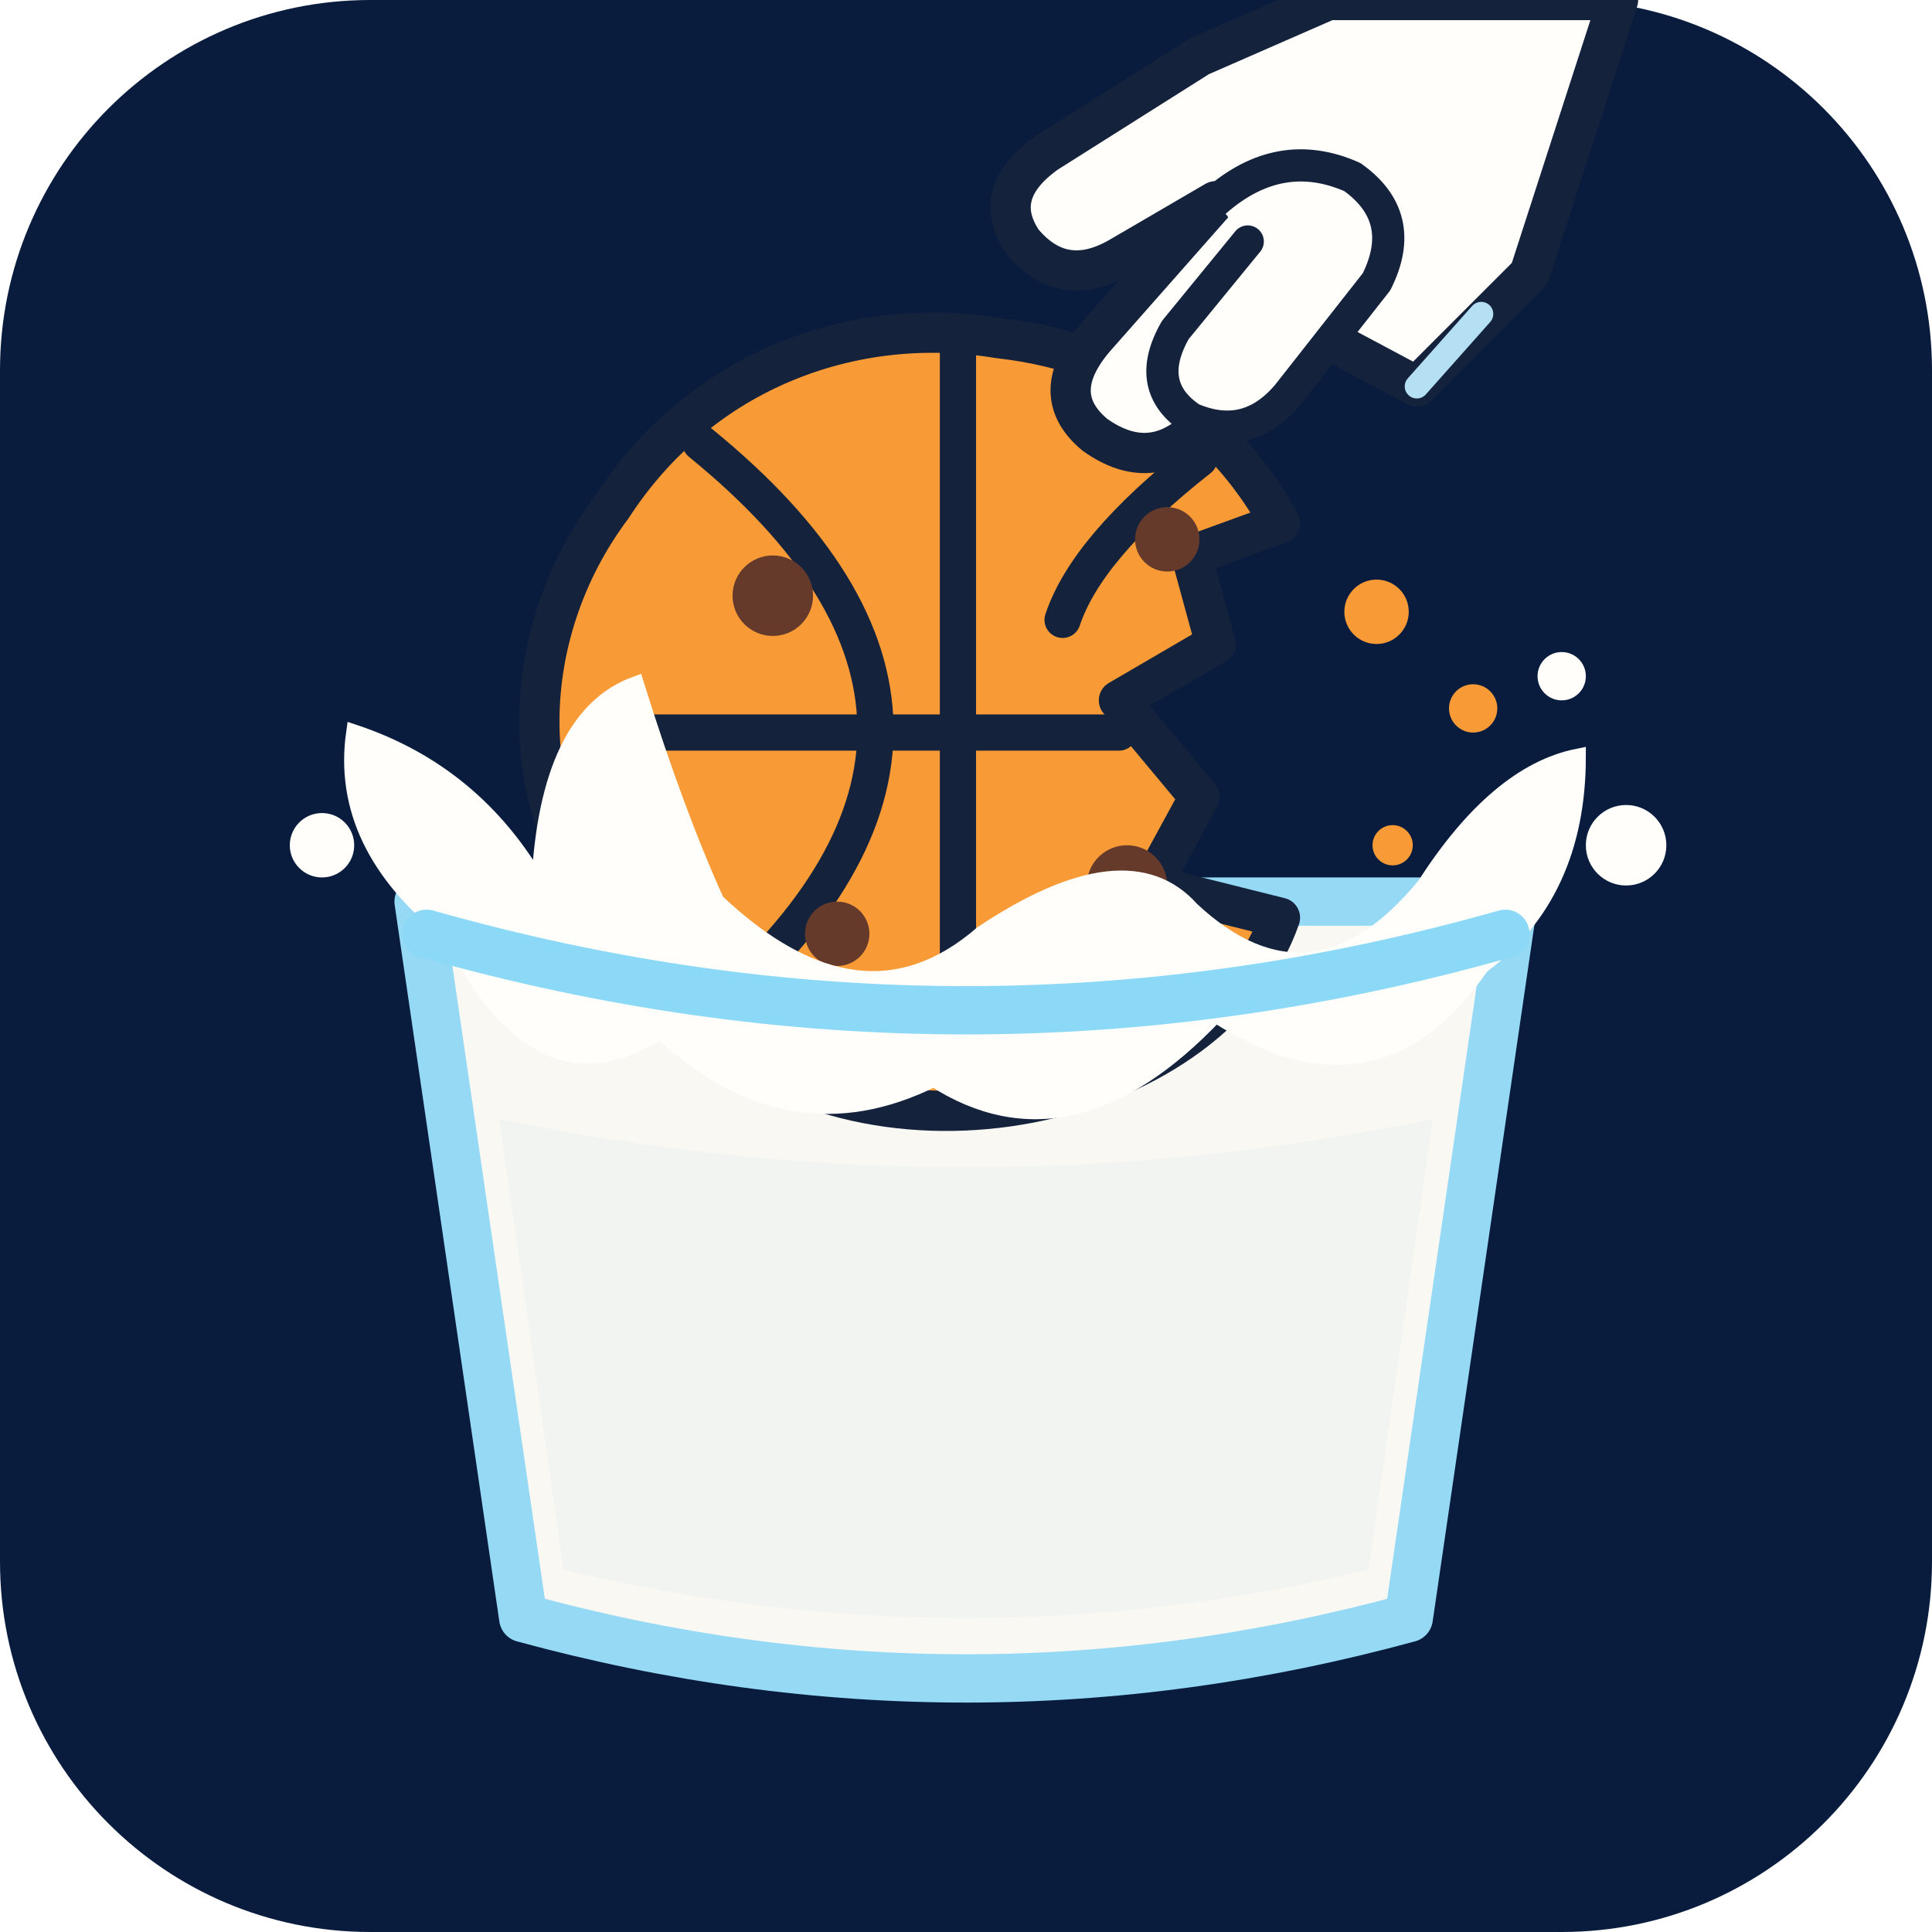
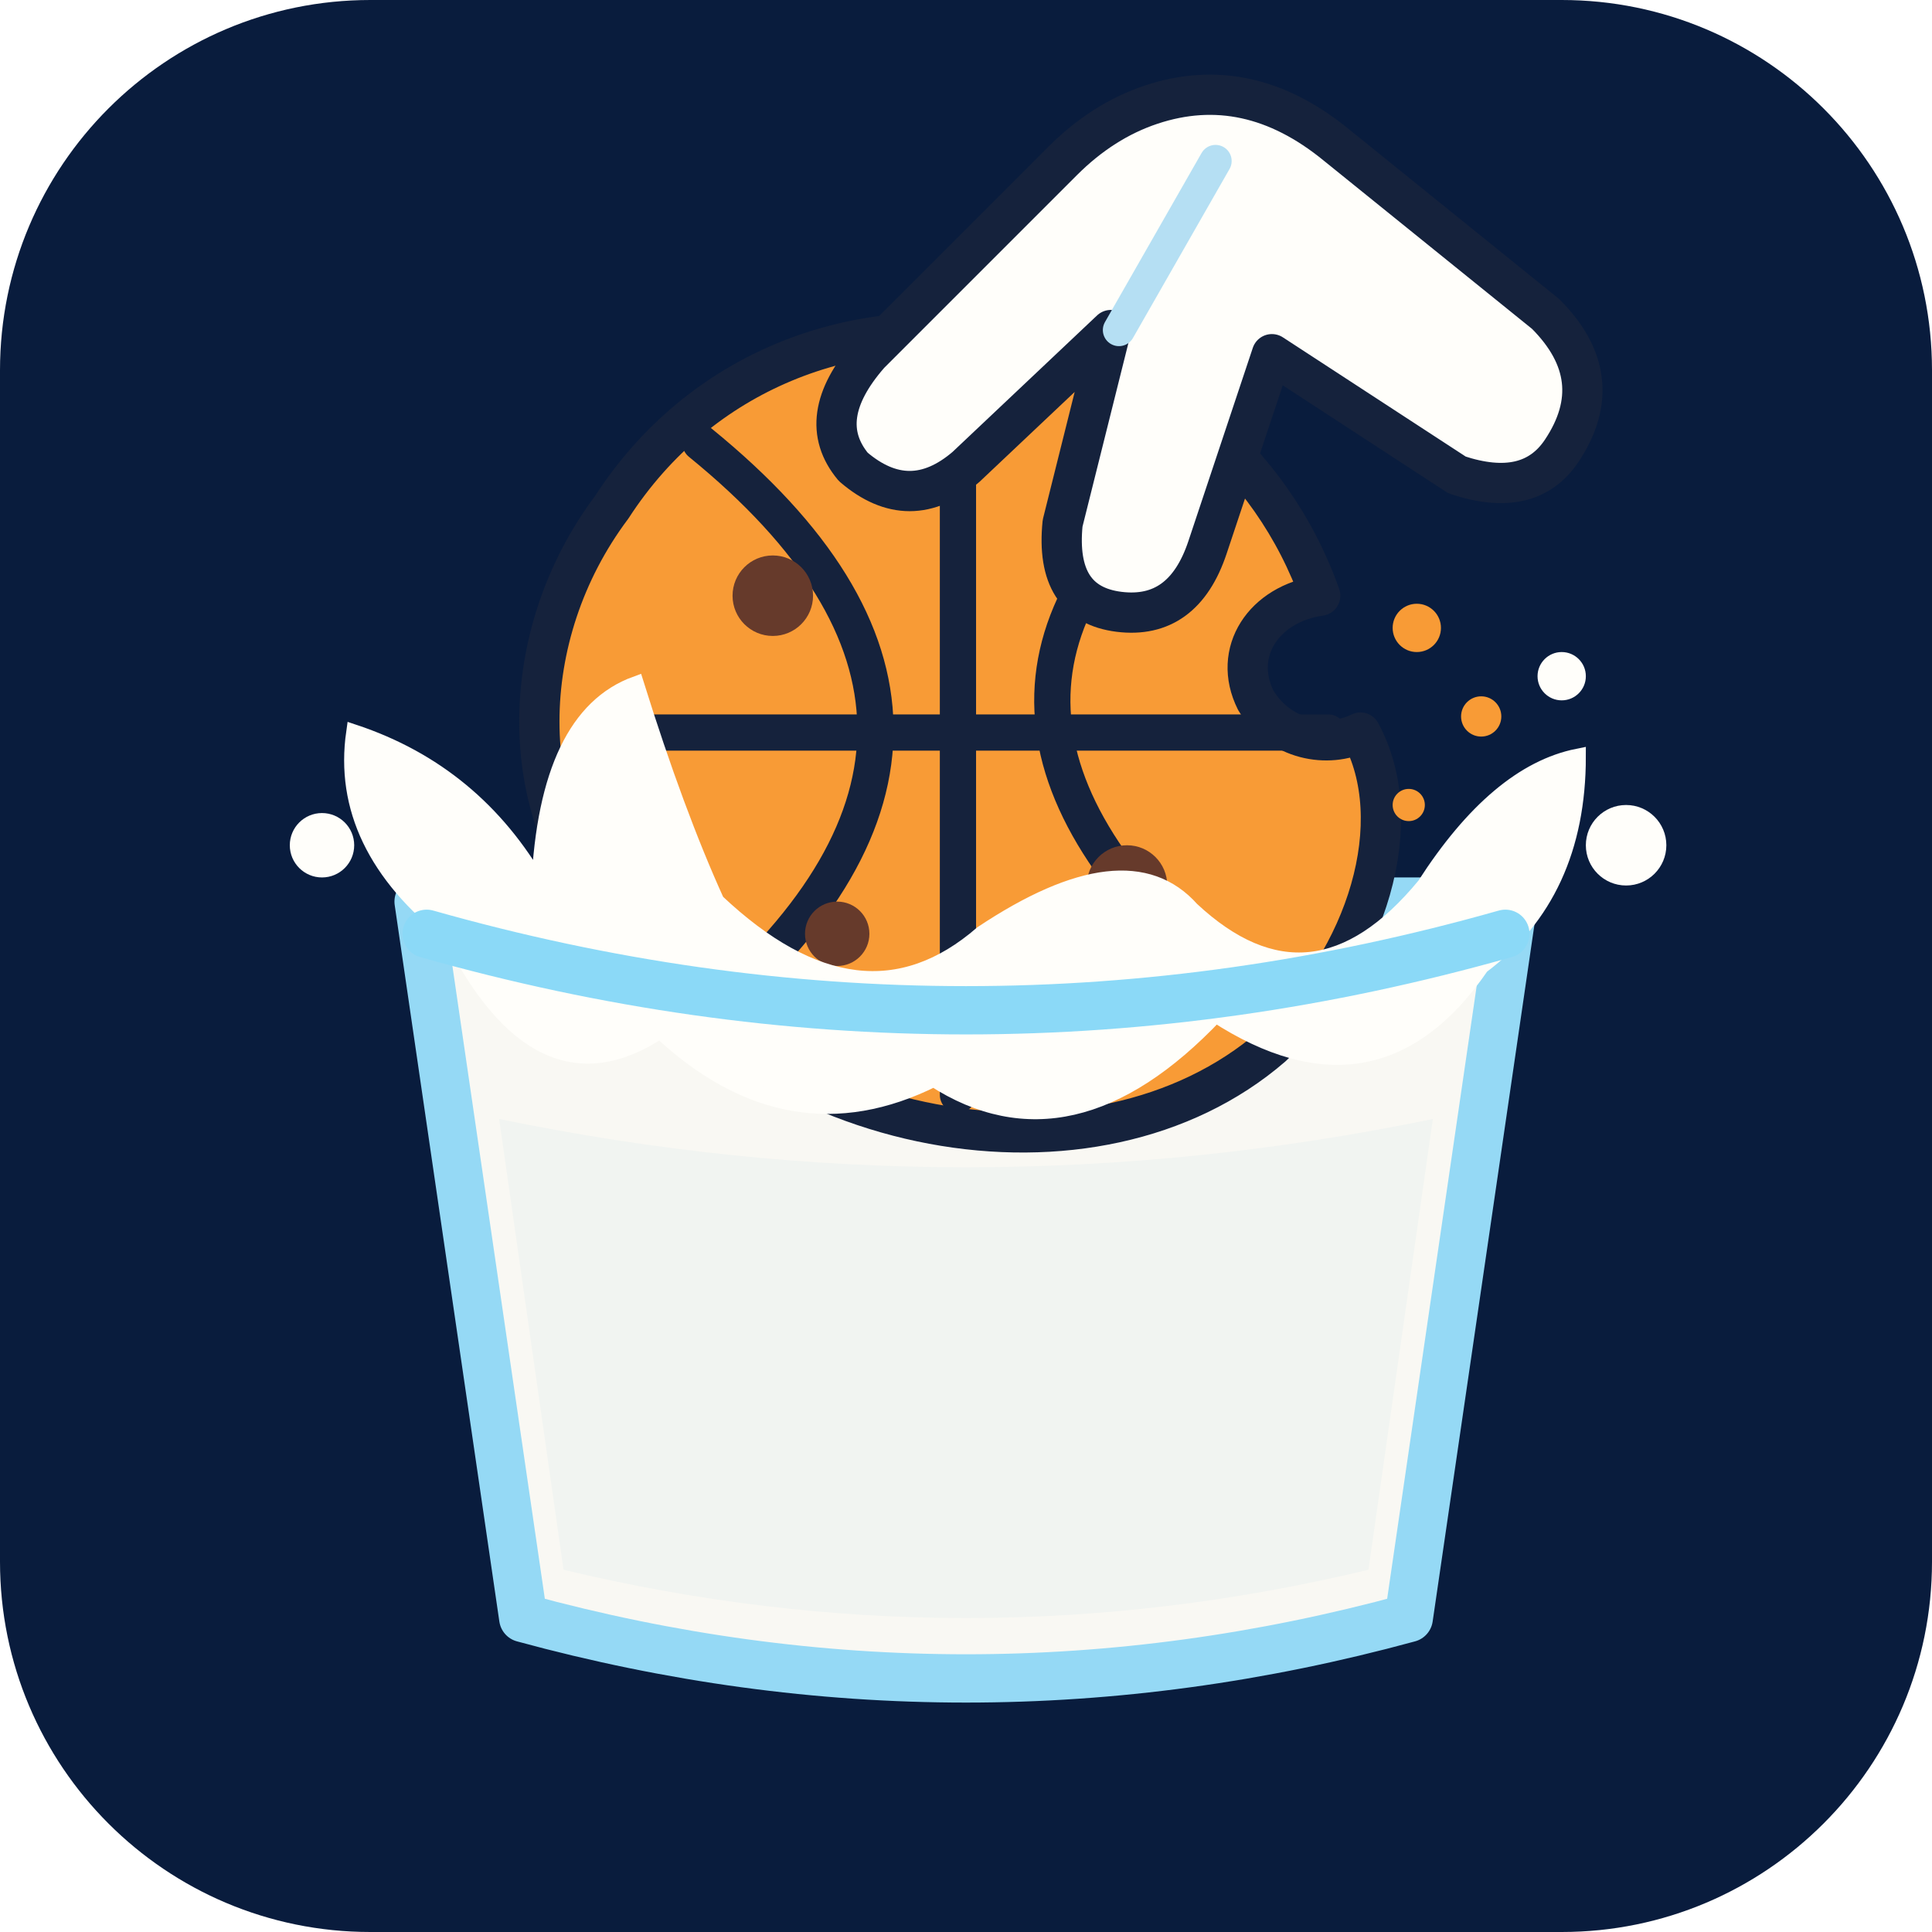
<svg xmlns="http://www.w3.org/2000/svg" viewBox="0 0 240 240" role="img" aria-label="Milkball: hand dunking a bitten basketball cookie into milk">
  <rect width="240" height="240" rx="46" fill="#091c3d" />
  <path d="M52 112L65 201Q120 216 175 201L188 112Z" fill="#f9f8f3" stroke="#95d9f5" stroke-width="6" stroke-linejoin="round" />
  <path d="M62 139Q120 151 178 139L170 195Q120 207 70 195Z" fill="#f1f4f1" />
-   <path d="M76 114C64 101 64 79 76 63C87 46 106 39 124 42C142 44 153 54 159 65L148 69L151 80L139 87L149 99L143 110L159 114C151 137 111 147 88 128Q81 122 76 114Z" fill="#f89b36" stroke="#15223c" stroke-width="5" stroke-linejoin="round" />
-   <path d="M119 43L119 136M74 91L139 91M87 55Q130 90 88 126M149 57Q135 68 132 77M146 113Q137 120 135 130" fill="none" stroke="#15223c" stroke-width="4.5" stroke-linecap="round" />
+   <path d="M76 114C64 101 64 79 76 63C87 46 106 39 124 42C143 44 158 57 164 74C157 75 153 81 156 87C159 92 165 93 169 91C175 102 170 119 158 130C136 149 95 142 76 114Z" fill="#f89b36" stroke="#15223c" stroke-width="5" stroke-linejoin="round" />
+   <path d="M119 43L119 136M74 91L165 91M87 55Q130 90 88 126M149 57Q111 87 152 122" fill="none" stroke="#15223c" stroke-width="4.5" stroke-linecap="round" />
  <g fill="#663a2b">
    <circle cx="96" cy="74" r="5" />
    <circle cx="140" cy="110" r="5" />
    <circle cx="104" cy="116" r="4" />
    <circle cx="145" cy="67" r="4" />
  </g>
-   <path d="M165 0L201 0L190 34L176 48L161 40L149 53Q143 59 136 54Q130 49 136 42L151 25L139 32Q132 36 127 30Q123 24 130 19L149 7Z" fill="#fffefa" stroke="#15223c" stroke-width="5" stroke-linejoin="round" />
-   <path d="M151 25Q159 18 168 22Q175 27 171 35L160 49Q155 55 148 52Q142 48 146 41L155 30" fill="#fffefa" stroke="#15223c" stroke-width="4" stroke-linecap="round" stroke-linejoin="round" />
-   <path d="M176 48L184 39" fill="none" stroke="#b5dff3" stroke-width="3" stroke-linecap="round" />
+   <path d="M143 13Q155 9 166 18L192 39Q200 47 194 56Q190 62 181 59L158 44L150 68Q147 77 139 76Q131 75 132 65L138 41L120 58Q113 64 106 58Q101 52 108 44L132 20Q137 15 143 13Z" fill="#fffefa" stroke="#15223c" stroke-width="5" stroke-linejoin="round" />
+   <path d="M151 20L139 41" fill="none" stroke="#b5dff3" stroke-width="4" stroke-linecap="round" />
  <g fill="#f89b36">
-     <circle cx="171" cy="76" r="4" />
-     <circle cx="183" cy="88" r="3" />
-     <circle cx="173" cy="105" r="2.5" />
+     <circle cx="176" cy="78" r="3" />
+     <circle cx="184" cy="89" r="2.5" />
+     <circle cx="175" cy="100" r="2" />
  </g>
  <path d="M56 116Q42 105 44 91Q59 96 67 110Q68 89 79 85Q84 101 89 112Q107 129 122 116Q140 104 148 113Q163 127 177 110Q186 96 196 94Q196 111 184 120Q171 139 151 126Q133 145 116 134Q98 143 82 128Q67 138 56 116Z" fill="#fffefa" stroke="#fffefa" stroke-width="2" />
  <path d="M53 116Q120 135 187 116" fill="none" stroke="#8bd9f7" stroke-width="6" stroke-linecap="round" />
  <g fill="#fffefa">
    <circle cx="40" cy="105" r="4" />
    <circle cx="202" cy="105" r="5" />
    <circle cx="194" cy="84" r="3" />
  </g>
</svg>
